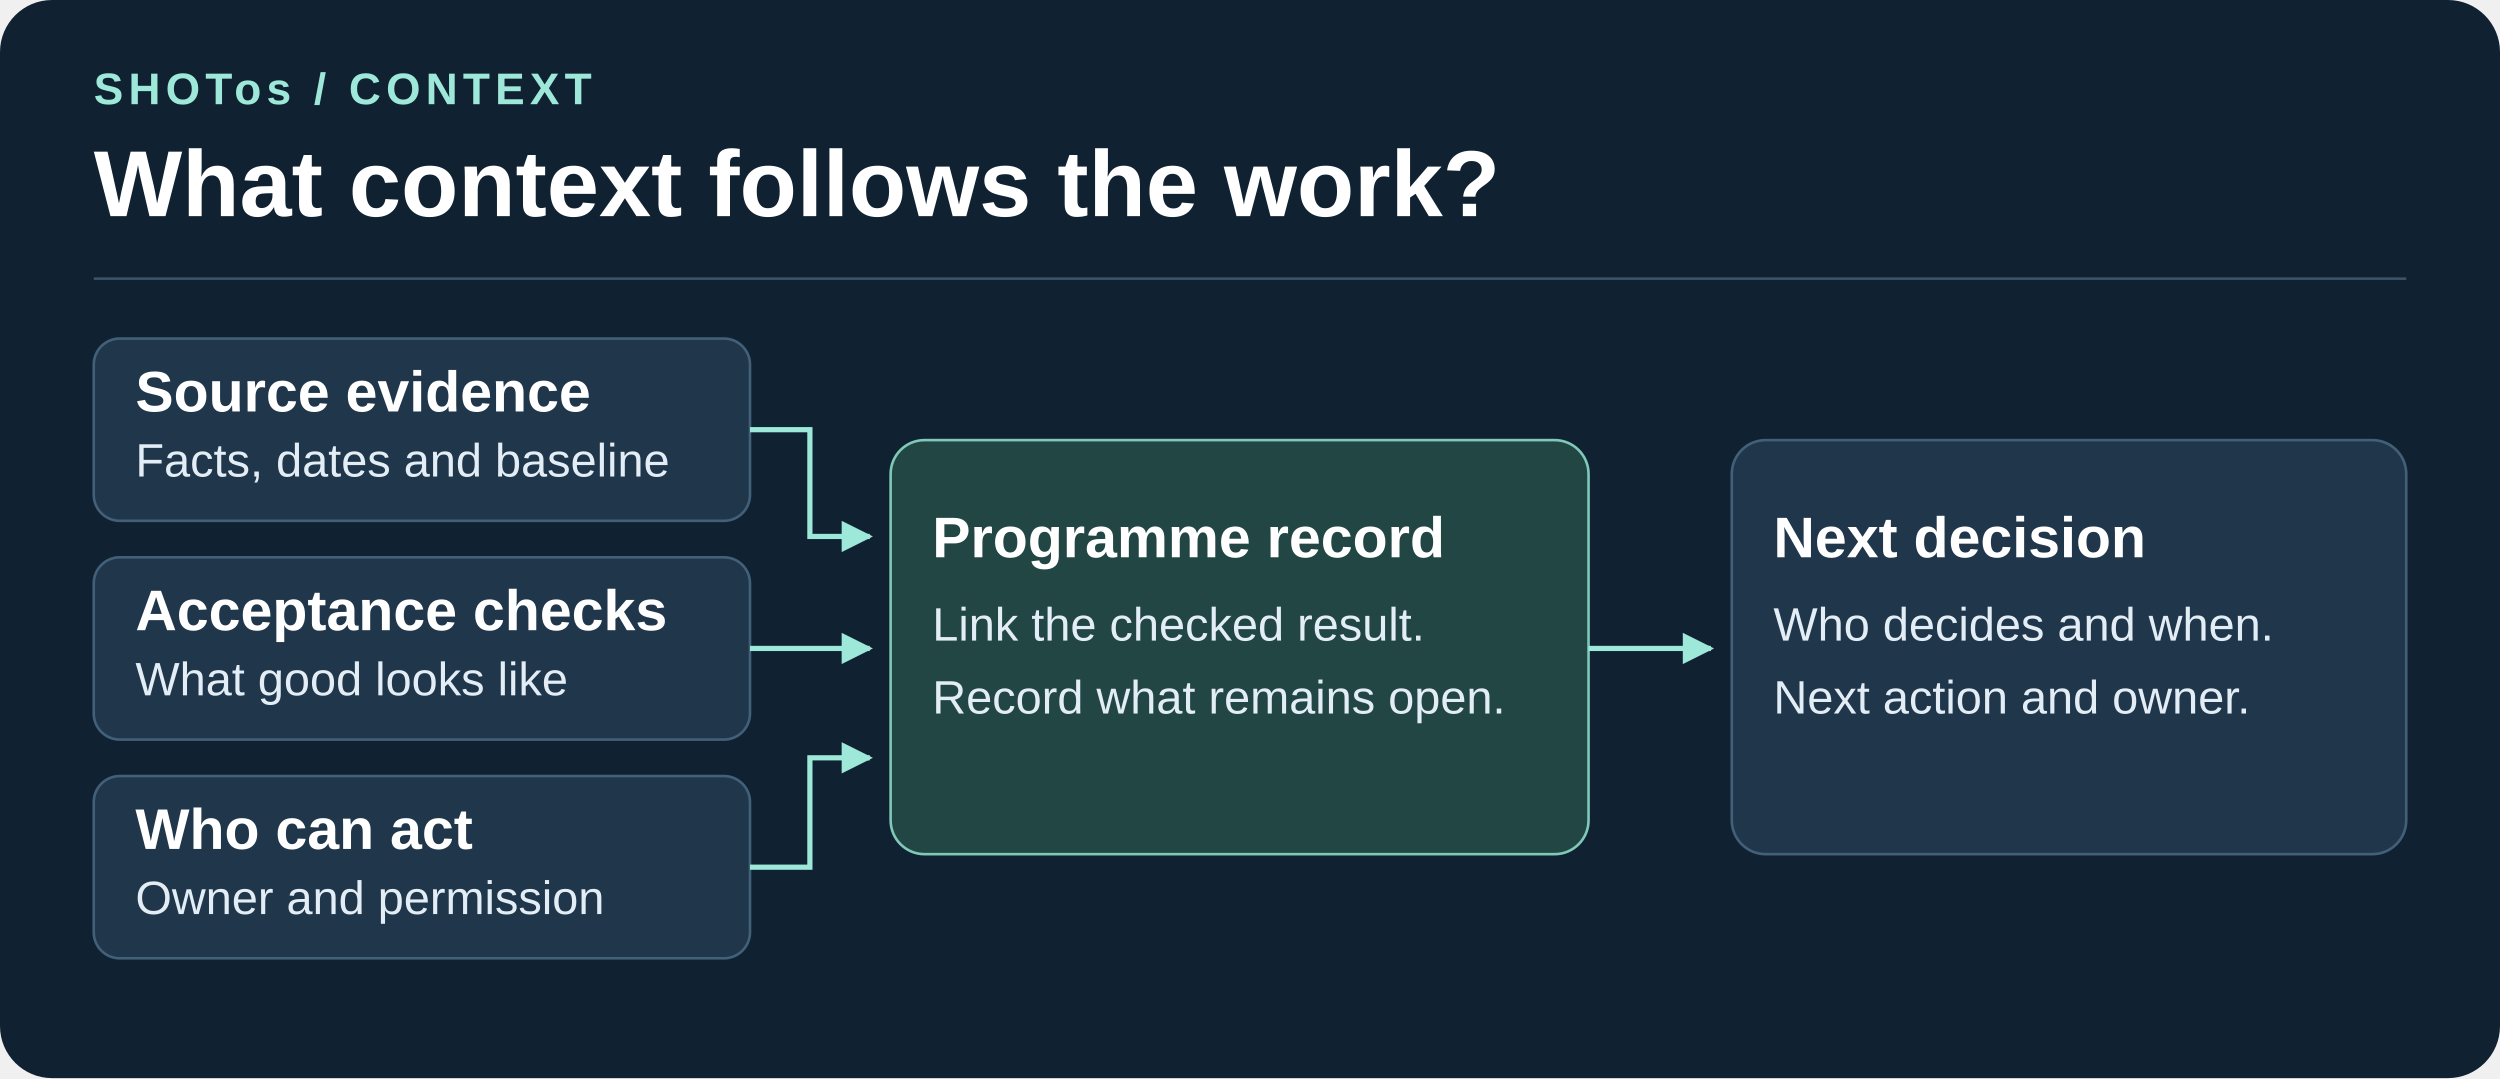
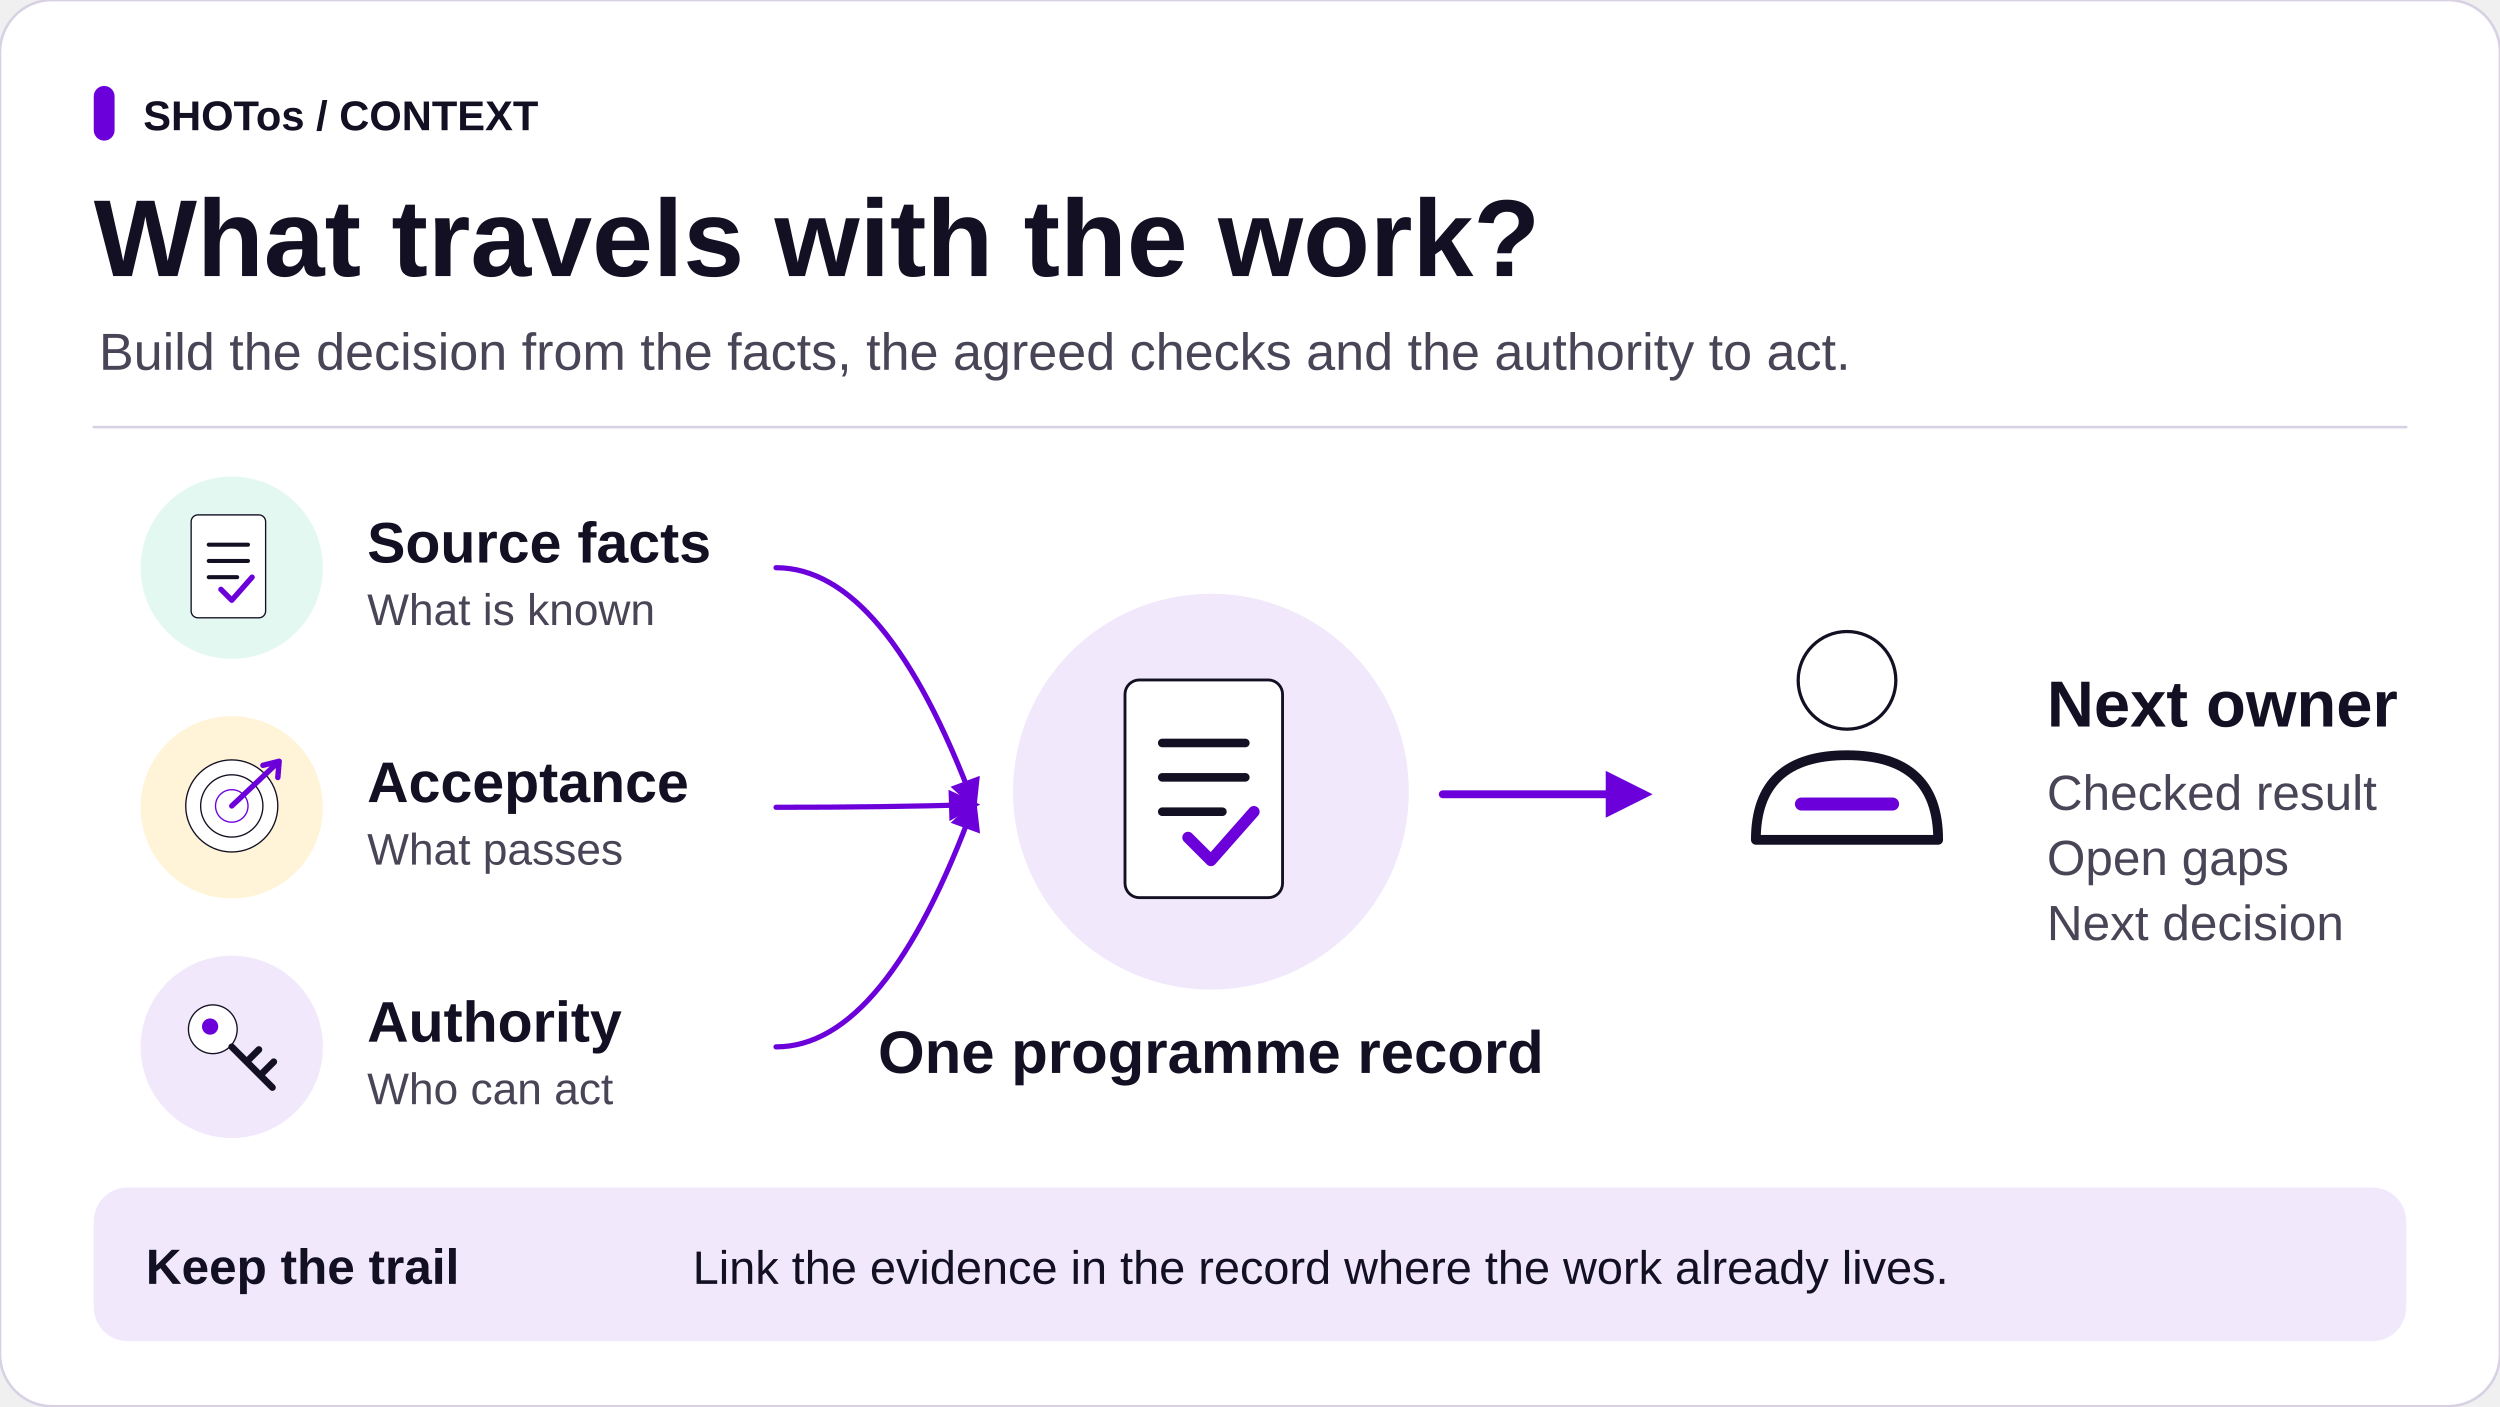
- <svg xmlns="http://www.w3.org/2000/svg" viewBox="0 0 960 414" role="img" aria-labelledby="title desc" font-family="Segoe UI, Arial, sans-serif">
+ <svg xmlns="http://www.w3.org/2000/svg" viewBox="0 0 960 540" role="img" aria-labelledby="title desc">
  <defs>
-     <marker id="arrow" viewBox="0 0 10 10" refX="9" refY="5" markerWidth="6" markerHeight="6" orient="auto">
-       <path d="M0 0L10 5L0 10Z" fill="#9ee8d9" />
+     <marker id="arrow" viewBox="0 0 10 10" refX="8" refY="5" markerWidth="6" markerHeight="6" orient="auto-start-reverse">
+       <path d="M0 0l10 5-10 5z" fill="#131023" />
+     </marker>
+     <marker id="violet" viewBox="0 0 10 10" refX="8" refY="5" markerWidth="6" markerHeight="6" orient="auto-start-reverse">
+       <path d="M0 0l10 5-10 5z" fill="#6B00DB" />
    </marker>
  </defs>
-   <rect width="960" height="414" rx="20" fill="#102132" />
-   <text x="36" y="40" fill="#9ee8d9" font-size="17" font-weight="700" letter-spacing="2">SHOTos / CONTEXT</text>
-   <text x="36" y="83" fill="#ffffff" font-size="36" font-weight="700">What context follows the work?</text>
-   <path d="M36 107H924" stroke="#3b5366" />
-   <g fill="#20364b" stroke="#436079">
-     <rect x="36" y="130" width="252" height="70" rx="10" />
-     <rect x="36" y="214" width="252" height="70" rx="10" />
-     <rect x="36" y="298" width="252" height="70" rx="10" />
-     <rect x="342" y="169" width="268" height="159" rx="13" fill="#214644" stroke="#80c9b8" />
-     <rect x="665" y="169" width="259" height="159" rx="13" />
+   <rect x="0" y="0" width="960" height="540" fill="white" stroke="#d8d1e4" rx="20" />
+   <rect x="36" y="33" width="8" height="21" fill="#6B00DB" stroke="none" rx="4" />
+   <text x="55" y="50" font-family="Poppins,Arial,sans-serif" font-size="16" fill="#131023" text-anchor="start" font-weight="700">SHOTos / CONTEXT</text>
+   <text x="36" y="106" font-family="Poppins,Arial,sans-serif" font-size="42" fill="#131023" text-anchor="start" font-weight="700">What travels with the work?</text>
+   <text x="38" y="142" font-family="Montserrat,Arial,sans-serif" font-size="20" fill="#494456" text-anchor="start" font-weight="400">Build the decision from the facts, the agreed checks and the authority to act.</text>
+   <path d="M36 164H924" fill="none" stroke="#d8d1e4" stroke-width="1" stroke-linecap="round" stroke-linejoin="round" />
+   <circle cx="89" cy="218" r="35" fill="#e4f8f2" stroke="none" />
+   <g transform="translate(63 192) scale(0.52)">
+     <rect x="20" y="11" width="55" height="76" fill="white" stroke="#131023" rx="5" />
+     <path d="M33 33H62M33 45H62M33 57H54" fill="none" stroke="#131023" stroke-width="3" stroke-linecap="round" stroke-linejoin="round" />
+     <path d="M42 66l8 8 15-17" fill="none" stroke="#6B00DB" stroke-width="4" stroke-linecap="round" stroke-linejoin="round" />
  </g>
-   <g fill="none" stroke="#9ee8d9" stroke-width="2" marker-end="url(#arrow)">
-     <path d="M288 165H311V206H334" />
-     <path d="M288 249H334" />
-     <path d="M288 333H311V291H334" />
-     <path d="M610 249H657" />
+   <text x="141" y="216" font-family="Poppins,Arial,sans-serif" font-size="22" fill="#131023" text-anchor="start" font-weight="700">Source facts</text>
+   <text x="141" y="240" font-family="Montserrat,Arial,sans-serif" font-size="17" fill="#494456" text-anchor="start" font-weight="400">What is known</text>
+   <path d="M298 218 Q340 218 374 309" fill="none" stroke="#6B00DB" stroke-width="2" stroke-linecap="round" stroke-linejoin="round" marker-end="url(#violet)" />
+   <circle cx="89" cy="310" r="35" fill="#fff4d7" stroke="none" />
+   <g transform="translate(63 284) scale(0.52)">
+     <circle cx="50" cy="49" r="34" fill="white" stroke="#131023" />
+     <circle cx="50" cy="49" r="23" fill="none" stroke="#131023" />
+     <circle cx="50" cy="49" r="12" fill="none" stroke="#6B00DB" />
+     <path d="M50 49l35-33m-12 3 12-3-1 12" fill="none" stroke="#6B00DB" stroke-width="4" stroke-linecap="round" stroke-linejoin="round" />
  </g>
-   <g fill="#ffffff" font-size="22" font-weight="700">
-     <text x="52" y="158">Source evidence</text>
-     <text x="52" y="242">Acceptance checks</text>
-     <text x="52" y="326">Who can act</text>
-     <text x="358" y="214">Programme record</text>
-     <text x="681" y="214">Next decision</text>
+   <text x="141" y="308" font-family="Poppins,Arial,sans-serif" font-size="22" fill="#131023" text-anchor="start" font-weight="700">Acceptance</text>
+   <text x="141" y="332" font-family="Montserrat,Arial,sans-serif" font-size="17" fill="#494456" text-anchor="start" font-weight="400">What passes</text>
+   <path d="M298 310 Q340 310 374 309" fill="none" stroke="#6B00DB" stroke-width="2" stroke-linecap="round" stroke-linejoin="round" marker-end="url(#violet)" />
+   <circle cx="89" cy="402" r="35" fill="#f1e8fc" stroke="none" />
+   <g transform="translate(63 376) scale(0.52)">
+     <circle cx="36" cy="37" r="18" fill="white" stroke="#131023" />
+     <path d="M50 50l30 30m-9-9 10-10m-20 0 9-9" fill="none" stroke="#131023" stroke-width="5" stroke-linecap="round" stroke-linejoin="round" />
+     <circle cx="34" cy="35" r="6" fill="#6B00DB" stroke="none" />
  </g>
-   <g fill="#e3edf5" font-size="18">
-     <text x="52" y="183">Facts, dates and baseline</text>
-     <text x="52" y="267">What good looks like</text>
-     <text x="52" y="351">Owner and permission</text>
-     <text x="358" y="246">Link the checked result.</text>
-     <text x="358" y="274">Record what remains open.</text>
-     <text x="681" y="246">Who decides and when.</text>
-     <text x="681" y="274">Next action and owner.</text>
+   <text x="141" y="400" font-family="Poppins,Arial,sans-serif" font-size="22" fill="#131023" text-anchor="start" font-weight="700">Authority</text>
+   <text x="141" y="424" font-family="Montserrat,Arial,sans-serif" font-size="17" fill="#494456" text-anchor="start" font-weight="400">Who can act</text>
+   <path d="M298 402 Q340 402 374 309" fill="none" stroke="#6B00DB" stroke-width="2" stroke-linecap="round" stroke-linejoin="round" marker-end="url(#violet)" />
+   <circle cx="465" cy="304" r="76" fill="#f1e8fc" stroke="none" />
+   <g transform="translate(410 249) scale(1.1)">
+     <rect x="20" y="11" width="55" height="76" fill="white" stroke="#131023" rx="5" />
+     <path d="M33 33H62M33 45H62M33 57H54" fill="none" stroke="#131023" stroke-width="3" stroke-linecap="round" stroke-linejoin="round" />
+     <path d="M42 66l8 8 15-17" fill="none" stroke="#6B00DB" stroke-width="4" stroke-linecap="round" stroke-linejoin="round" />
  </g>
+   <text x="465" y="412" font-family="Poppins,Arial,sans-serif" font-size="23" fill="#131023" text-anchor="middle" font-weight="700">One programme record</text>
+   <path d="M554 305H631" fill="none" stroke="#6B00DB" stroke-width="3" stroke-linecap="round" stroke-linejoin="round" marker-end="url(#violet)" />
+   <g transform="translate(648 225) scale(1.25)">
+     <circle cx="49" cy="29" r="15" fill="white" stroke="#131023" />
+     <path d="M21 78q0-26 28-26t28 26z" fill="white" stroke="#131023" stroke-width="3" stroke-linecap="round" stroke-linejoin="round" />
+     <path d="M35 67h28" fill="none" stroke="#6B00DB" stroke-width="4" stroke-linecap="round" stroke-linejoin="round" />
+   </g>
+   <text x="786" y="279" font-family="Poppins,Arial,sans-serif" font-size="25" fill="#131023" text-anchor="start" font-weight="700">Next owner</text>
+   <text x="786" y="311" font-family="Montserrat,Arial,sans-serif" font-size="19" fill="#494456" text-anchor="start" font-weight="400">Checked result</text>
+   <text x="786" y="336" font-family="Montserrat,Arial,sans-serif" font-size="19" fill="#494456" text-anchor="start" font-weight="400">Open gaps</text>
+   <text x="786" y="361" font-family="Montserrat,Arial,sans-serif" font-size="19" fill="#494456" text-anchor="start" font-weight="400">Next decision</text>
+   <rect x="36" y="456" width="888" height="59" fill="#f1e8fc" stroke="none" rx="13" />
+   <text x="56" y="493" font-family="Poppins,Arial,sans-serif" font-size="19" fill="#131023" text-anchor="start" font-weight="700">Keep the trail</text>
+   <text x="266" y="493" font-family="Montserrat,Arial,sans-serif" font-size="18" fill="#131023" text-anchor="start" font-weight="400">Link the evidence in the record where the work already lives.</text>
</svg>
